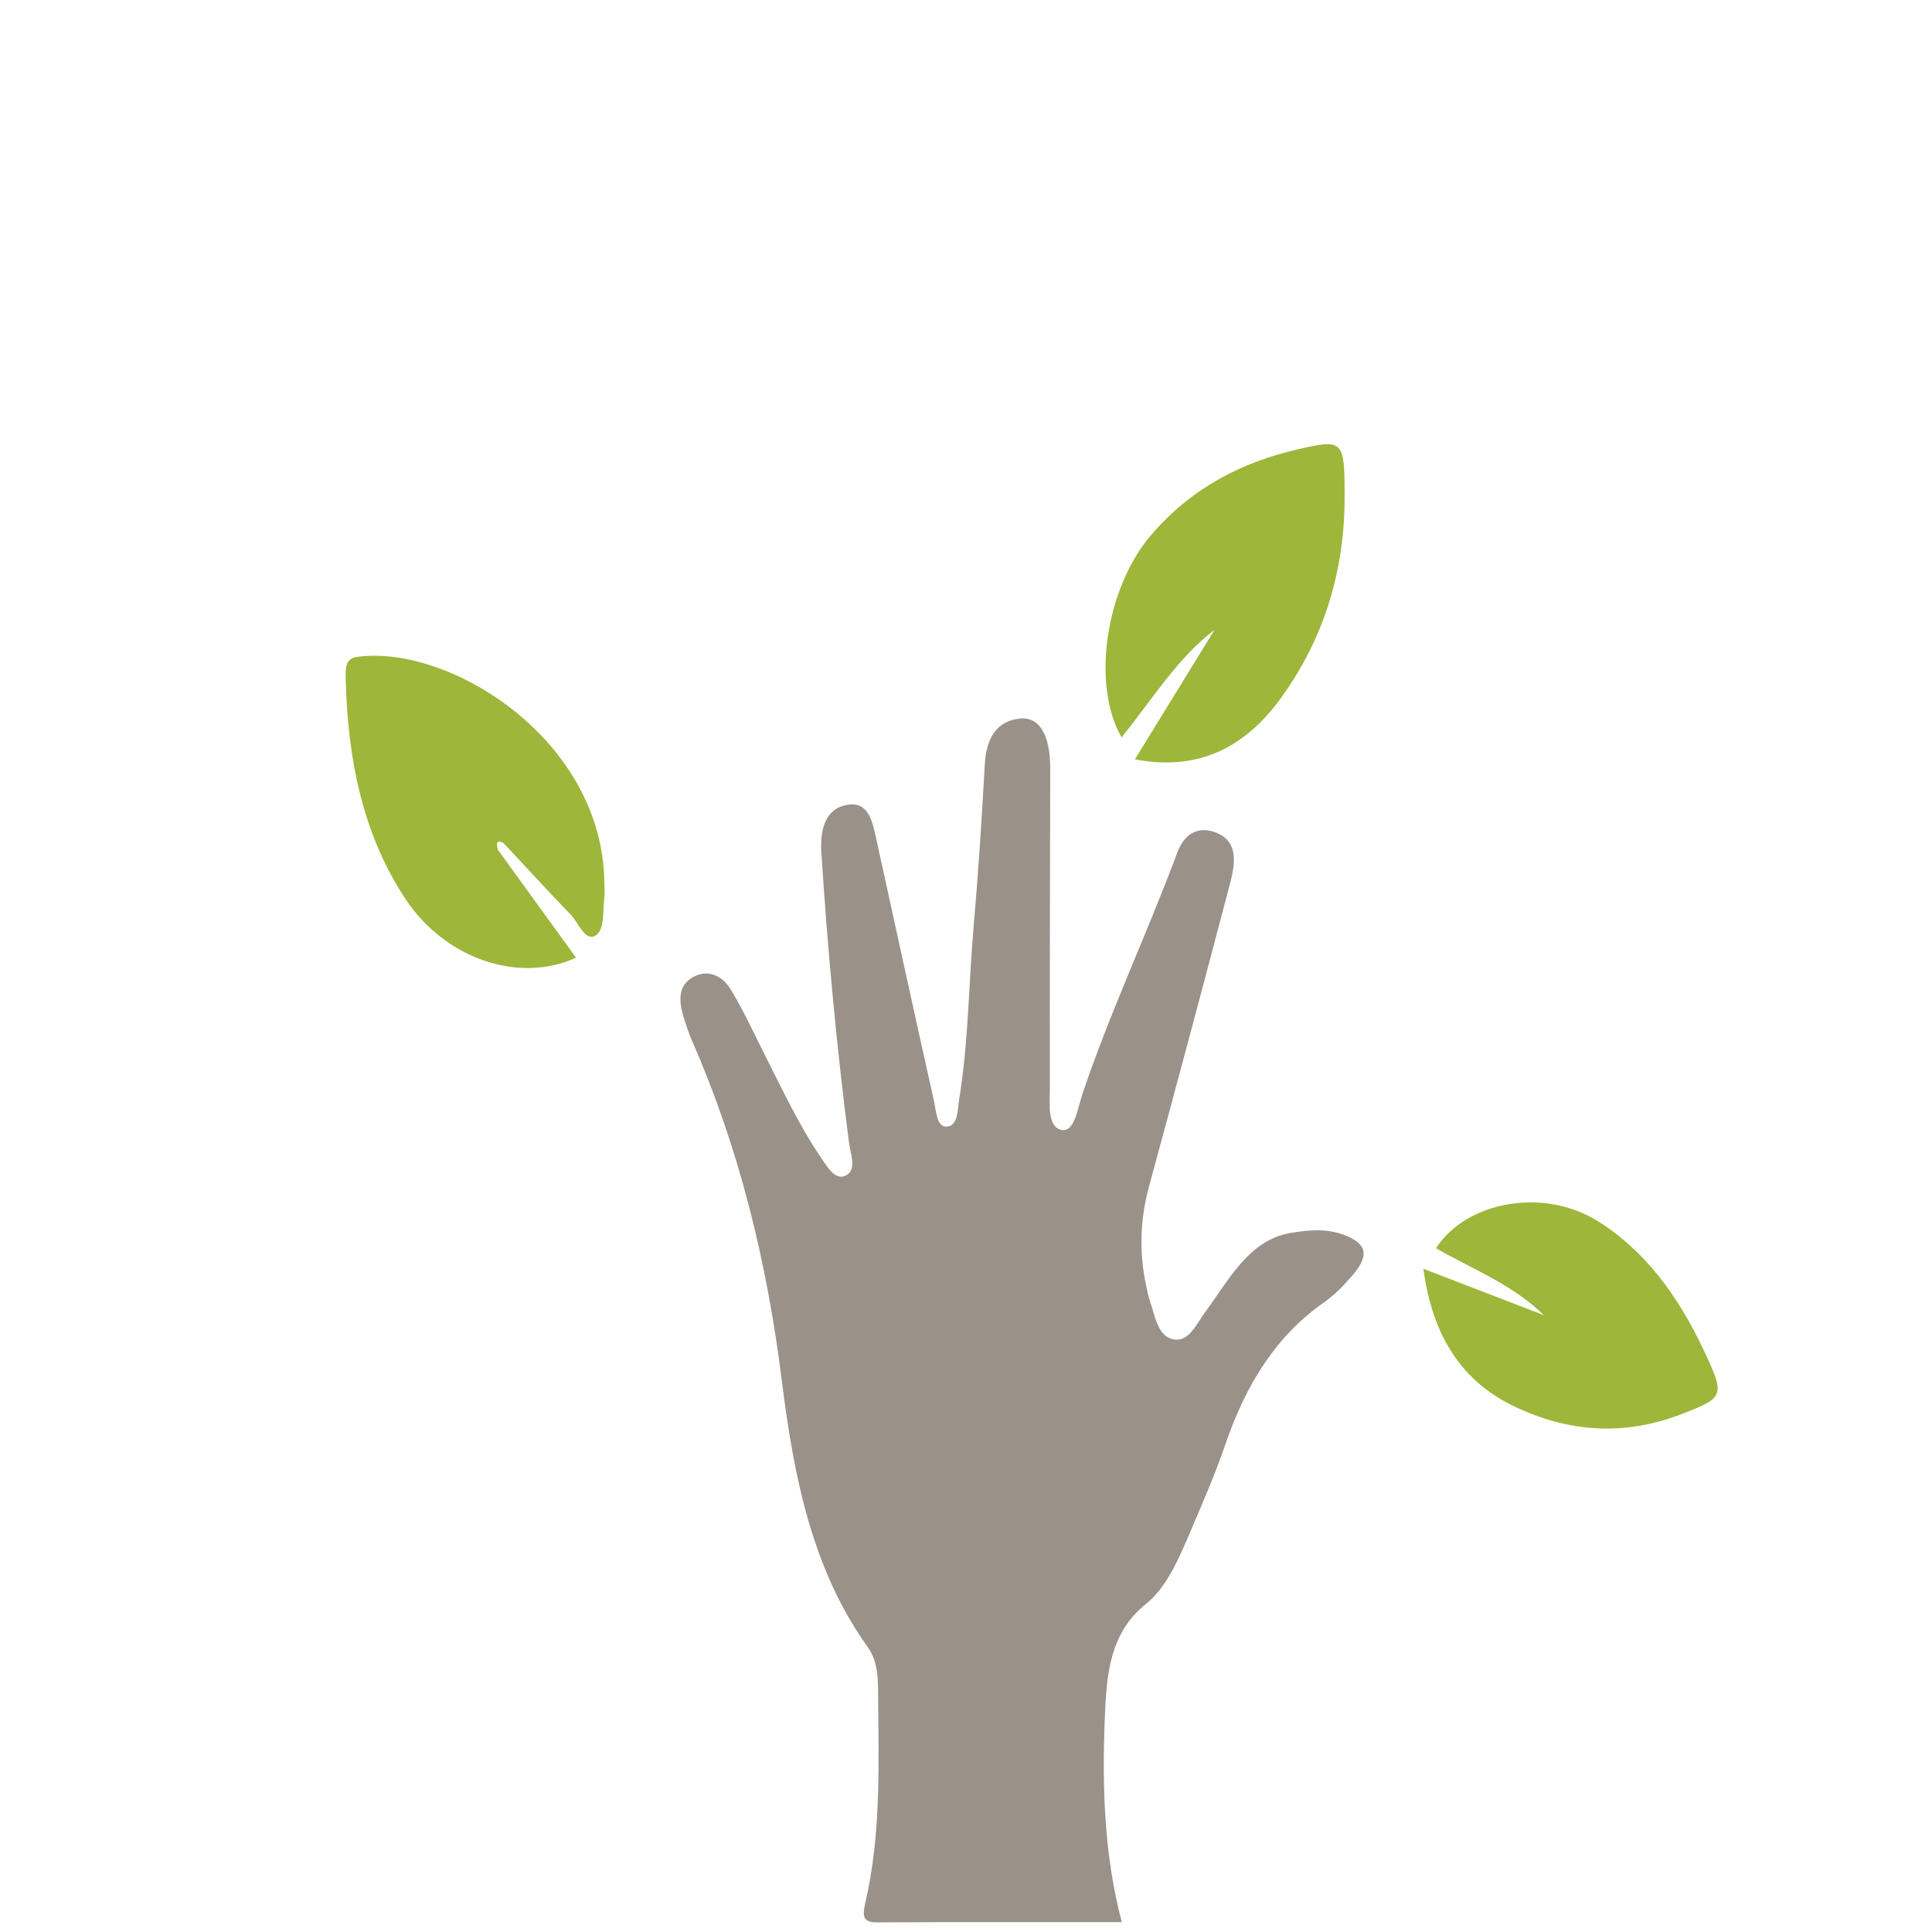
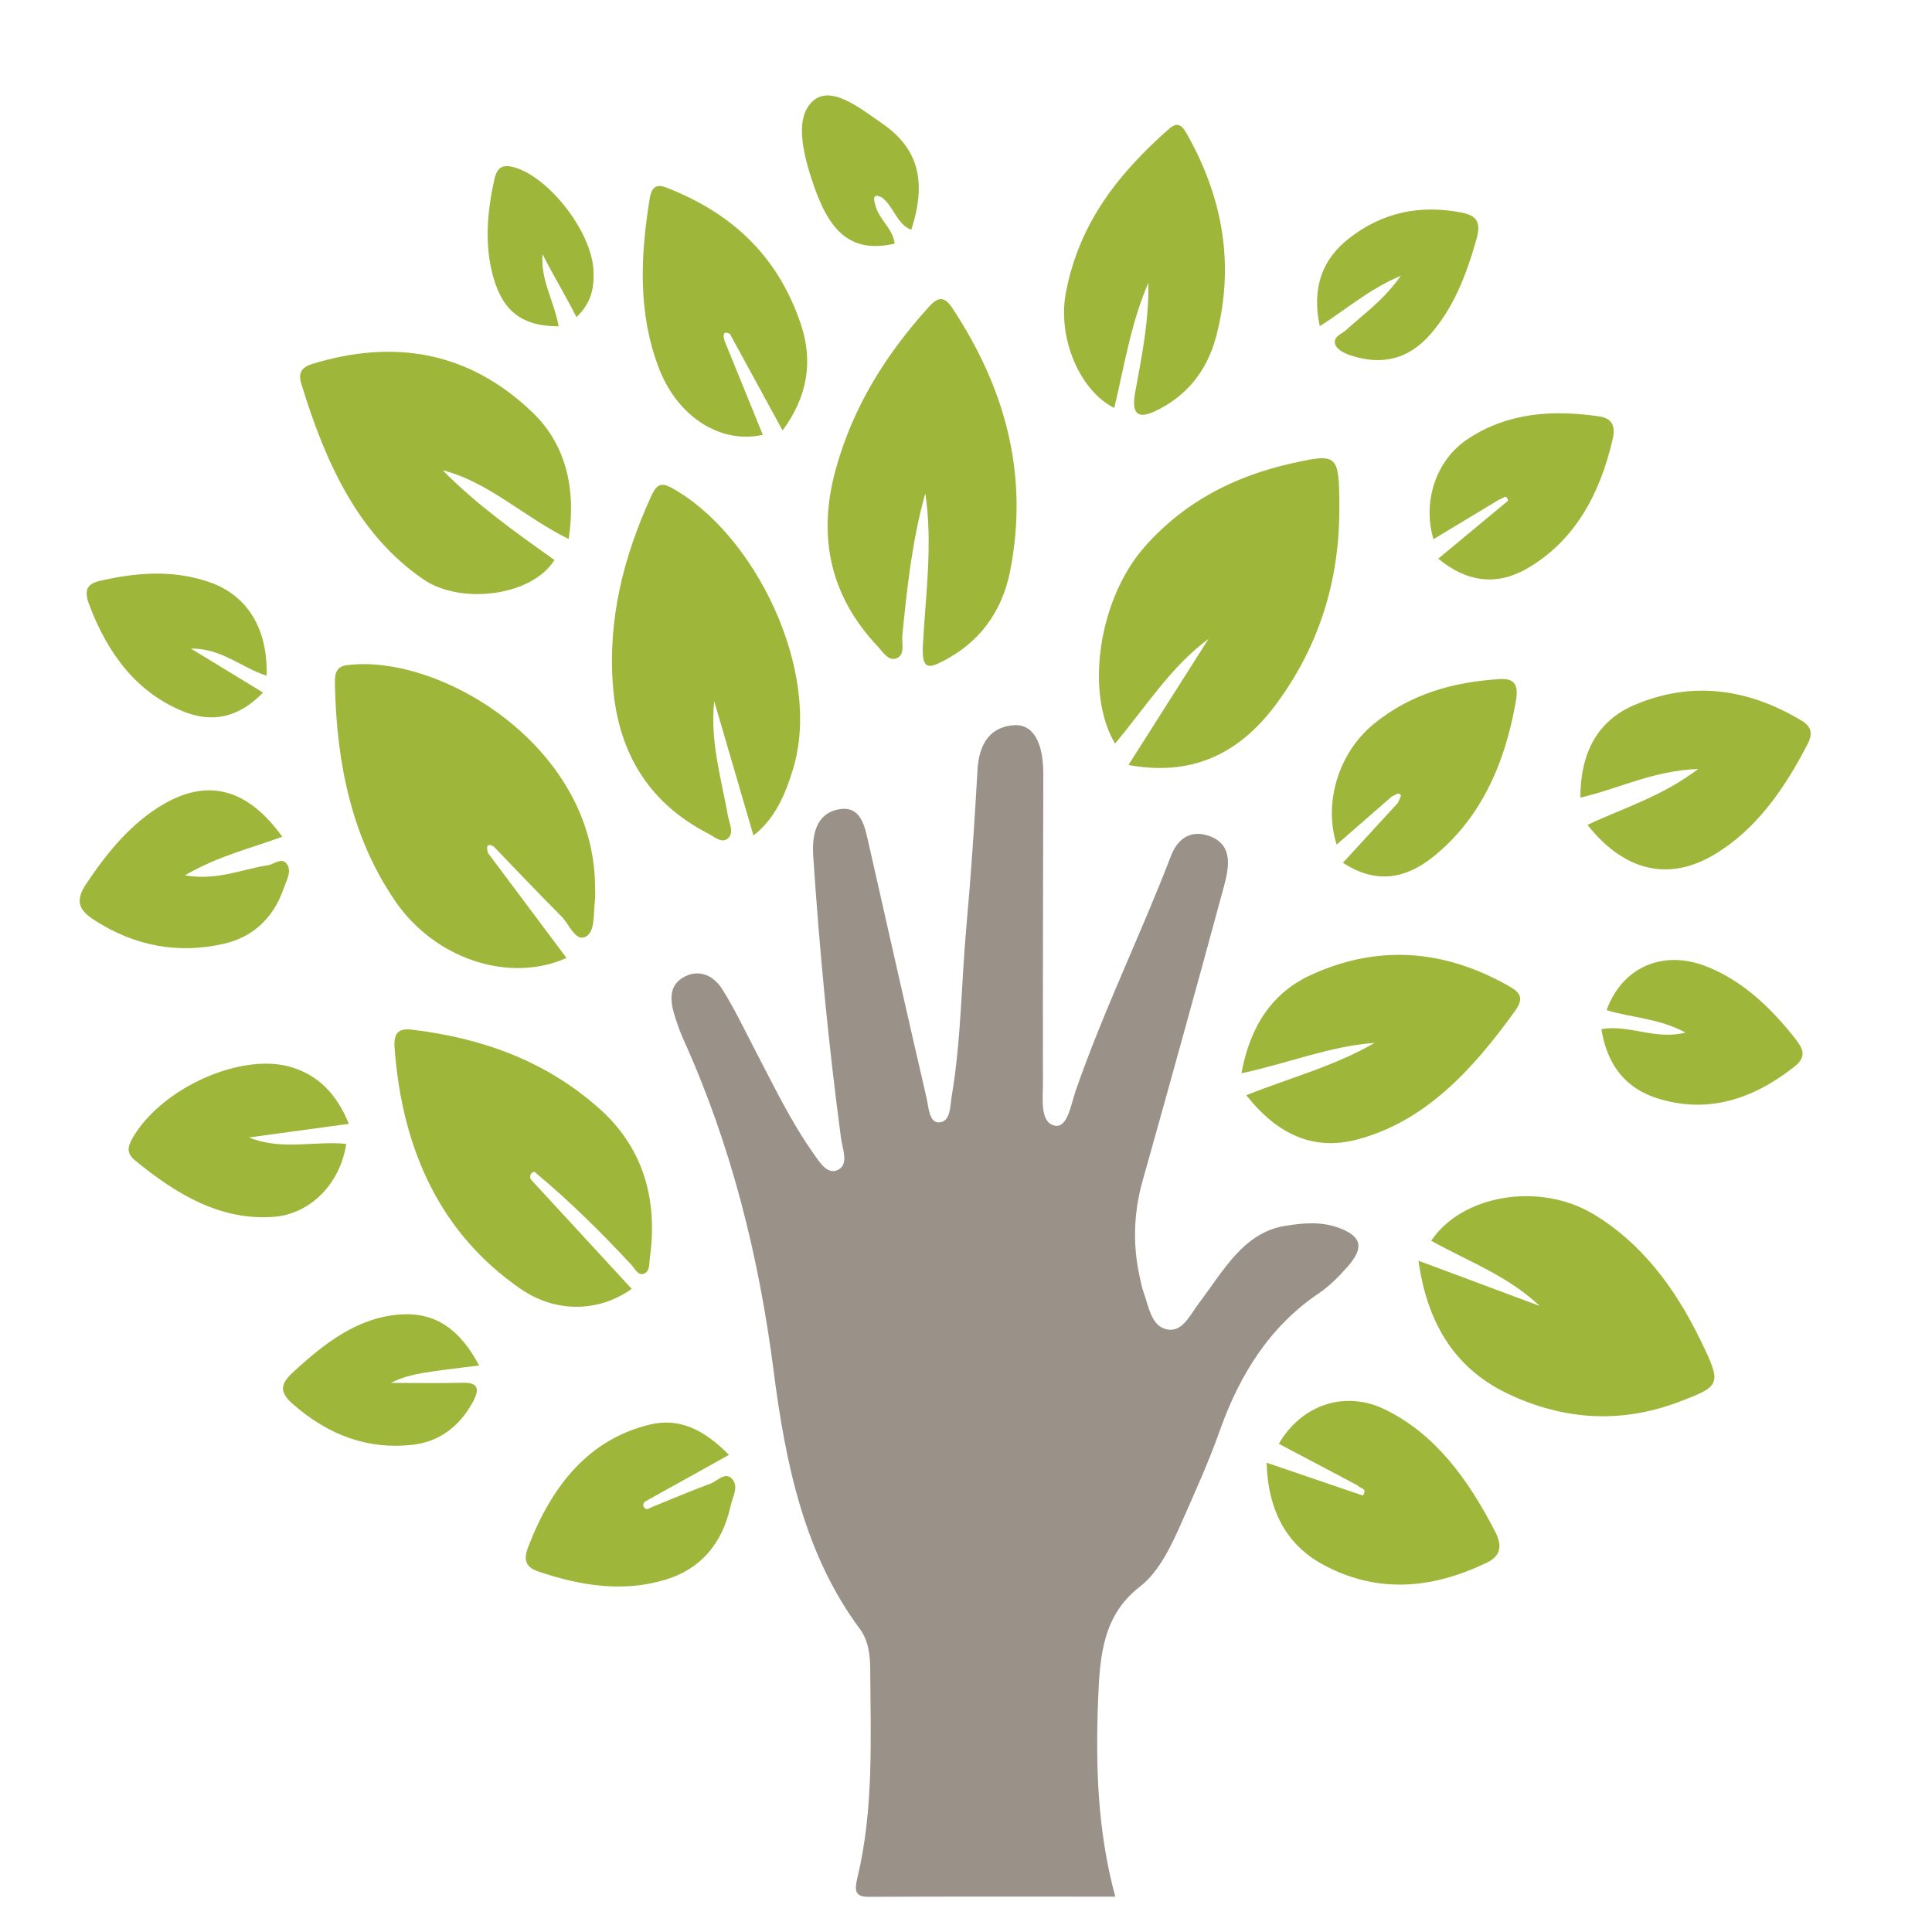
- <svg xmlns="http://www.w3.org/2000/svg" width="180" height="180" preserveAspectRatio="xMidYMid">
-   <g transform="translate(-.383 -51.74)">
-     <path fill="none" d="M-1-1h582v402h-582z" />
-   </g>
-   <g transform="matrix(.629 0 0 .746 8.315 6.223)">
-     <g>
-       <path d="M152.94 231.717c-12.345 0-24.347-.023-36.35.023-1.973.006-2.095-.781-1.64-2.43 2.424-8.786 1.952-17.792 1.89-26.762-.013-1.908-.275-3.712-1.536-5.196-8.145-9.558-10.925-21.108-12.7-33.147-2.187-14.83-6.324-29.109-13.278-42.48-.423-.815-.774-1.675-1.105-2.536-.749-1.942-1.275-4.1.857-5.315 2.185-1.243 4.53-.608 5.992 1.428 1.841 2.565 3.356 5.364 4.985 8.079 2.65 4.413 5.142 8.932 8.401 12.94.944 1.163 2.159 2.944 3.799 2.053 1.404-.765.492-2.626.278-4.022-1.834-12.002-3.167-24.063-4.087-36.167-.213-2.79.458-5.485 3.786-6.001 3.263-.507 3.79 2.138 4.4 4.476 2.824 10.846 5.618 21.696 8.498 32.526.318 1.193.365 3.203 1.825 3.175 1.754-.034 1.644-2.097 1.904-3.438 1.387-7.146 1.398-14.433 2.145-21.648.695-6.69 1.205-13.402 1.64-20.115.226-3.464 1.885-5.507 5.277-5.765 2.877-.218 4.424 2.133 4.417 6.249-.02 13.207-.085 26.413-.053 39.619.005 2.023-.484 5.097 1.726 5.511 1.914.36 2.395-2.717 3.1-4.485 4.115-10.308 9.565-19.991 14.04-30.131 1.164-2.64 3.428-3.351 5.907-2.459 3.239 1.167 2.643 3.964 1.891 6.381a3638.687 3638.687 0 0 1-11.96 37.704c-1.344 4.153-1.508 8.27-.432 12.465.165.639.295 1.294.548 1.898.8 1.91 1.143 4.468 3.585 4.797 2.205.297 3.288-1.906 4.557-3.362 3.615-4.14 6.556-9.09 12.75-9.95 2.641-.368 5.25-.572 7.841.247 3.377 1.072 3.822 2.514 1.365 4.96-1.3 1.297-2.732 2.543-4.304 3.47-7.032 4.13-11.567 10.214-14.588 17.671-1.583 3.908-3.549 7.661-5.45 11.43-1.616 3.2-3.434 6.61-6.304 8.537-5.403 3.631-5.886 8.787-6.139 14.389-.384 8.463-.127 16.85 2.522 25.38z" fill="#9a9188" />
-       <path d="M60.515 97.767c3.855 4.489 7.709 8.977 11.585 13.493-8.38 3.266-19.314.183-25.187-7.24-6.411-8.108-8.67-17.623-8.928-27.746-.033-1.214-.015-2.38 1.687-2.578 13.598-1.585 36.417 10.243 36.63 28.265.006.661.07 1.33-.023 1.979-.232 1.649.08 3.993-1.4 4.613-1.48.623-2.391-1.638-3.534-2.635-3.375-2.947-6.673-5.983-10-8.987-1.012-.45-1.062.051-.83.836m106.164-27.45c-5.523 3.53-9.303 8.8-13.771 13.432-4.47-6.512-2.424-18.582 4.383-25.278 6.029-5.93 13.509-9.098 21.692-10.692 6.814-1.327 6.959-1.17 6.963 5.944.007 9.506-3.243 17.871-9.36 25.032-5.526 6.468-12.582 9.213-21.702 7.737l11.795-16.175m48.795 85.598c-4.755-3.895-10.556-5.729-15.99-8.363 4.503-5.882 15.86-7.577 23.816-3.46 7.044 3.647 12.05 9.391 15.856 16.223 3.17 5.689 3.07 5.863-3.27 7.94-8.473 2.778-16.878 2.319-25.048-1.048-7.377-3.041-11.88-8.532-13.223-17.093l17.86 5.801m124.956 51.631c-1.922 5.973-2.69 12.09-3.38 18.222-.112.998.402 2.39-.711 2.89-1.293.582-2.14-.746-2.945-1.488-6.747-6.226-8.959-13.754-6.193-22.59 2.585-8.267 7.563-14.982 13.718-20.93 1.281-1.237 2.236-1.531 3.478.107 7.606 10.036 11.358 21.07 8.55 33.682-1.22 5.468-4.704 9.302-9.85 11.618-2.162.975-3.207 1.172-3.022-1.977.384-6.494 1.48-12.988.355-19.534m99.64 95.543c-1.977-5.902-3.881-11.578-5.784-17.252-.627 5.172 1.033 9.863 2.01 14.669.203 1.002.966 2.223.02 2.953-.903.7-2.02-.217-2.937-.628-8.25-3.702-13.235-9.9-14.02-19.05-.731-8.551 1.606-16.46 5.511-23.975.636-1.223 1.178-2.25 2.975-1.408 12.395 5.806 22.432 23.665 18.052 36.175-1.133 3.241-2.588 6.302-5.826 8.516m66.912 139.74c4.88 4.613 9.76 9.224 14.792 13.984-4.827 2.985-11.136 3.146-16.383-.01-11.585-6.963-17.426-17.59-18.549-30.94-.161-1.92.599-2.516 2.552-2.313 10.024 1.044 19.427 3.833 27.507 10.043 6.282 4.827 8.8 11.326 7.552 19.212-.121.765.024 1.752-.858 2.055-.897.31-1.333-.635-1.875-1.141-4.434-4.153-9.027-8.113-13.942-11.685-.204-.245-.432-.307-.649-.141-.34.258-.442.57-.147.935m5.511-82.243c-6.53-2.78-11.828-7.349-18.56-8.818 5.073 4.472 10.768 7.989 16.463 11.51-3.366 4.69-13.837 5.75-19.294 2.497-158.206-21.922-163.033-31.192-166.582-41.338-.526-1.506.308-2.143 1.664-2.502 11.802-3.127 22.854-1.75 32.395 6.214 4.853 4.051 6.49 9.663 5.35 16.262m99.817 71.376c6.559-2.276 13-3.728 18.9-6.714-6.57.407-12.777 2.634-19.611 3.897 1.305-6.265 4.741-10.397 10.151-12.578 9.835-3.963 19.603-3.351 29.119 1.33 1.439.709 2.576 1.382 1.093 3.18-6.321 7.664-13.384 14.34-23.455 16.6-6.322 1.42-11.625-.674-16.197-5.715m157.818 24.616c-2.554 5.098-3.535 10.656-5.027 16.066-5.041-2.196-8.391-8.92-7.134-14.76 1.98-9.18 8.024-15.52 15.169-21.04 1.442-1.114 2.087-.277 2.78.808 5.096 7.949 6.959 16.457 4.241 25.669-1.395 4.726-4.585 7.93-9.133 9.77-2.45.991-3.427.305-2.843-2.443.981-4.625 2.043-9.249 1.947-14.07m-62.465 7.379c1.882 4.034 3.767 8.068 5.664 12.132-6.197 1.21-12.53-2.275-15.29-8.517-3.125-7.06-2.747-14.39-1.38-21.768.296-1.588 1.04-1.928 2.497-1.432 9.036 3.067 16.215 8.311 19.762 17.475 1.84 4.753 1.048 9.3-2.679 13.68l-22.184-116.655c-.979-.418-1.024.08-.812.829m127.151 62.189c5.418-2.23 10.795-3.564 16.327-7.178-6.725.214-11.903 2.601-17.373 3.674-.008-5.785 2.565-9.902 8.03-11.909 8.398-3.086 16.59-2.106 24.487 1.992 1.517.785 1.786 1.664.93 3.101-3.501 5.875-7.704 11.081-13.938 14.237-6.613 3.347-13.076 1.994-18.463-3.917m-138.1 87.642c2.972-1.05 5.928-2.153 8.928-3.118 1.04-.336 2.174-1.62 3.22-.535.936.971.007 2.268-.267 3.365-1.268 5.085-4.653 8.203-9.589 9.5-6.296 1.658-12.518.78-18.679-1.023-1.828-.536-2.346-1.39-1.578-3.133 3.537-8.026 9.004-13.853 17.912-15.738 4.509-.954 8.137.76 11.683 3.882l-12.398 6.009c-.227.2-.304.432-.156.658.247.378.579.345.924.133m25.321 134.295c4.874 1.71 9.62.41 14.328.823-.867 5.07-5.246 8.996-10.646 9.358-7.827.526-14.323-2.855-20.45-7.226-1.226-.877-1.205-1.65-.348-2.932 4.317-6.453 16.207-11.061 23.56-8.993 3.748 1.054 6.44 3.305 8.269 7.222l-14.713 1.748m193.72 90.51l-8.166 6.2c-1.957-5.31.25-11.758 5.444-15.461 5.533-3.95 11.885-5.408 18.58-5.777 2.226-.122 2.778.786 2.387 2.777-1.612 8.183-5.26 15.182-12.208 20.04-4.01 2.802-8.398 3.55-13.275.753 2.82-2.676 5.46-5.184 8.097-7.689.171-.34.512-.921.426-1.009-.424-.438-.845.096-1.286.166m30.226 95.702c-4.726 1.522-9.355 2.437-14.353 4.958 4.79.712 8.458-.806 12.233-1.297.95-.123 2.149-1.149 2.886-.045.61.914-.164 2.031-.548 3.001-1.606 4.05-4.806 6.33-8.874 7.13-6.695 1.317-13.108.305-19.119-3.1-2.151-1.22-2.796-2.397-1.111-4.596 3.172-4.143 6.71-7.85 11.4-10.23 6.585-3.338 12.412-1.977 17.486 4.18m209.544 52.412c-3.242 1.705-6.485 3.408-9.73 5.11-1.655-4.86.38-10.208 5.152-12.916 5.999-3.405 12.526-3.676 19.191-2.856 1.807.222 2.552 1.07 2.065 2.914-1.9 7.204-5.67 13.047-12.431 16.529-4.46 2.295-8.865 1.976-13.27-1.173l10.294-7.444c-.3-1.011-.841-.15-1.27-.164m-20.874 126.547c-3.879-1.785-7.757-3.57-11.635-5.357 3.314-4.984 9.699-6.904 15.592-4.42 7.408 3.12 12.297 8.958 16.276 15.696 1.078 1.828.826 3.118-1.224 3.978-8.006 3.365-16.08 4.036-24.101.264-5.29-2.487-8.126-6.784-8.347-13.09l14.19 4.217c.721-.996-.458-.883-.751-1.288m27.922 75.034c-3.677-.997-6.543-3.5-11.161-3.483l10.637 5.65c-39.33-229.998-43.226-229.467-47.321-230.904-6.757-2.374-11.133-7.267-13.919-13.76-.797-1.86-.253-2.637 1.6-3.01 5.372-1.08 10.742-1.444 16.063.142 5.64 1.681 8.686 5.975 8.493 12.025m31.306 88.521c-2.69.297-4.863.51-7.03.788-2.028.258-4.046.584-5.979 1.448 3.542 0 7.083.055 10.624-.019 2.26-.044 2.522.797 1.407 2.552-2.054 3.23-5.073 5.028-8.777 5.402-6.583.668-12.473-1.216-17.729-5.253-1.838-1.41-1.896-2.458-.07-3.937 4.778-3.859 9.761-7.23 16.165-7.54 4.905-.236 8.528 1.852 11.389 6.56m195.016 23.71c-4.783 1.772-8.1 4.358-11.95 6.474-1.242-5.068.487-8.632 4.243-11.218 5.015-3.458 10.628-4.374 16.611-3.366 2.085.353 2.994 1.077 2.237 3.408-1.482 4.572-3.372 8.85-6.862 12.284-3.365 3.314-7.334 3.89-11.687 2.64-.84-.243-1.98-.71-2.248-1.372-.42-1.04.936-1.352 1.596-1.884 2.509-2.025 5.357-3.658 8.06-6.966m29.539 96.68c4.127-.623 7.932 1.442 12.394.44-3.982-1.85-7.936-1.886-11.633-2.877 2.297-5.484 8.257-7.82 14.721-5.603 5.282 1.812 9.464 5.25 13.164 9.363 1.28 1.422 1.461 2.36-.3 3.56-6.193 4.217-12.873 6.021-20.21 3.967-4.348-1.22-7.27-4.045-8.136-8.85m117.574 14.582c.5 1.913 2.562 2.961 2.874 5.01-5.792 1.15-9.258-.9-11.74-7.018-1.509-3.718-3.204-8.756-.486-11.143 2.724-2.388 7.136.804 10.355 2.729 5.377 3.22 6.615 7.427 4.316 13.658-2.159-.696-2.65-3.147-4.405-4.187-1.12-.465-1.237.032-.914.951m70.94 30.203c-5.347.005-8.206-1.914-9.627-6.318-1.335-4.148-.893-8.31.133-12.454.33-1.325.93-1.995 2.494-1.726 5.085.877 11.833 8.113 12.13 13.297.136 2.406-.358 4.213-2.503 6.03-1.672-2.906-3.388-5.29-5.003-8.1-.304 3.355 1.695 5.985 2.377 9.271" fill="#9eb63a" />
-     </g>
+ <svg xmlns="http://www.w3.org/2000/svg" width="180" height="180" viewBox="0 0 25.99 25.992" preserveAspectRatio="xMidYMid" version="1.1" id="svg14">
+   <defs id="defs18" />
+   <g id="g12" transform="matrix(0.0913237,0,0,0.1048376,1.036072,1.223725)">
+     <path d="m 152.94,231.717 c -12.345,0 -24.347,-0.023 -36.35,0.023 -1.973,0.006 -2.095,-0.781 -1.64,-2.43 2.424,-8.786 1.952,-17.792 1.89,-26.762 -0.013,-1.908 -0.275,-3.712 -1.536,-5.196 -8.145,-9.558 -10.925,-21.108 -12.7,-33.147 -2.187,-14.83 -6.324,-29.109 -13.278,-42.48 -0.423,-0.815 -0.774,-1.675 -1.105,-2.536 -0.749,-1.942 -1.275,-4.1 0.857,-5.315 2.185,-1.243 4.53,-0.608 5.992,1.428 1.841,2.565 3.356,5.364 4.985,8.079 2.65,4.413 5.142,8.932 8.401,12.94 0.944,1.163 2.159,2.944 3.799,2.053 1.404,-0.765 0.492,-2.626 0.278,-4.022 -1.834,-12.002 -3.167,-24.063 -4.087,-36.167 -0.213,-2.79 0.458,-5.485 3.786,-6.001 3.263,-0.507 3.79,2.138 4.4,4.476 2.824,10.846 5.618,21.696 8.498,32.526 0.318,1.193 0.365,3.203 1.825,3.175 1.754,-0.034 1.644,-2.097 1.904,-3.438 1.387,-7.146 1.398,-14.433 2.145,-21.648 0.695,-6.69 1.205,-13.402 1.64,-20.115 0.226,-3.464 1.885,-5.507 5.277,-5.765 2.877,-0.218 4.424,2.133 4.417,6.249 -0.02,13.207 -0.085,26.413 -0.053,39.619 0.005,2.023 -0.484,5.097 1.726,5.511 1.914,0.36 2.395,-2.717 3.1,-4.485 4.115,-10.308 9.565,-19.991 14.04,-30.131 1.164,-2.64 3.428,-3.351 5.907,-2.459 3.239,1.167 2.643,3.964 1.891,6.381 a 3638.687,3638.687 0 0 1 -11.96,37.704 c -1.344,4.153 -1.508,8.27 -0.432,12.465 0.165,0.639 0.295,1.294 0.548,1.898 0.8,1.91 1.143,4.468 3.585,4.797 2.205,0.297 3.288,-1.906 4.557,-3.362 3.615,-4.14 6.556,-9.09 12.75,-9.95 2.641,-0.368 5.25,-0.572 7.841,0.247 3.377,1.072 3.822,2.514 1.365,4.96 -1.3,1.297 -2.732,2.543 -4.304,3.47 -7.032,4.13 -11.567,10.214 -14.588,17.671 -1.583,3.908 -3.549,7.661 -5.45,11.43 -1.616,3.2 -3.434,6.61 -6.304,8.537 -5.403,3.631 -5.886,8.787 -6.139,14.389 -0.384,8.463 -0.127,16.85 2.522,25.38 z" id="path8" style="fill:#9a9188" />
+     <path d="m 60.515,97.767 c 3.855,4.489 7.709,8.977 11.585,13.493 -8.38,3.266 -19.314,0.183 -25.187,-7.24 -6.411,-8.108 -8.67,-17.623 -8.928,-27.746 -0.033,-1.214 -0.015,-2.38 1.687,-2.578 13.598,-1.585 36.417,10.243 36.63,28.265 0.006,0.661 0.07,1.33 -0.023,1.979 -0.232,1.649 0.08,3.993 -1.4,4.613 -1.48,0.623 -2.391,-1.638 -3.534,-2.635 -3.375,-2.947 -6.673,-5.983 -10,-8.987 -1.012,-0.45 -1.062,0.051 -0.83,0.836 m 106.164,-27.45 c -5.523,3.53 -9.303,8.8 -13.771,13.432 -4.47,-6.512 -2.424,-18.582 4.383,-25.278 6.029,-5.93 13.509,-9.098 21.692,-10.692 6.814,-1.327 6.959,-1.17 6.963,5.944 0.007,9.506 -3.243,17.871 -9.36,25.032 -5.526,6.468 -12.582,9.213 -21.702,7.737 4.11,-5.638 7.954,-10.906 11.795,-16.175 m 48.795,85.598 c -4.755,-3.895 -10.556,-5.729 -15.99,-8.363 4.503,-5.882 15.86,-7.577 23.816,-3.46 7.044,3.647 12.05,9.391 15.856,16.223 3.17,5.689 3.07,5.863 -3.27,7.94 -8.473,2.778 -16.878,2.319 -25.048,-1.048 -7.377,-3.041 -11.88,-8.532 -13.223,-17.093 l 17.86,5.801 M 124.956,51.631 c -1.922,5.973 -2.69,12.09 -3.38,18.222 -0.112,0.998 0.402,2.39 -0.711,2.89 -1.293,0.582 -2.14,-0.746 -2.945,-1.488 -6.747,-6.226 -8.959,-13.754 -6.193,-22.59 2.585,-8.267 7.563,-14.982 13.718,-20.93 1.281,-1.237 2.236,-1.531 3.478,0.107 7.606,10.036 11.358,21.07 8.55,33.682 -1.22,5.468 -4.704,9.302 -9.85,11.618 -2.162,0.975 -3.207,1.172 -3.022,-1.977 0.384,-6.494 1.48,-12.988 0.355,-19.534 M 99.64,95.543 c -1.977,-5.902 -3.881,-11.578 -5.784,-17.252 -0.627,5.172 1.033,9.863 2.01,14.669 0.203,1.002 0.966,2.223 0.02,2.953 -0.903,0.7 -2.02,-0.217 -2.937,-0.628 -8.25,-3.702 -13.235,-9.9 -14.02,-19.05 -0.731,-8.551 1.606,-16.46 5.511,-23.975 0.636,-1.223 1.178,-2.25 2.975,-1.408 12.395,5.806 22.432,23.665 18.052,36.175 -1.133,3.241 -2.588,6.302 -5.826,8.516 M 66.912,139.74 c 4.88,4.613 9.76,9.224 14.792,13.984 -4.827,2.985 -11.136,3.146 -16.383,-0.01 -11.585,-6.963 -17.426,-17.59 -18.549,-30.94 -0.161,-1.92 0.599,-2.516 2.552,-2.313 10.024,1.044 19.427,3.833 27.507,10.043 6.282,4.827 8.8,11.326 7.552,19.212 -0.121,0.765 0.024,1.752 -0.858,2.055 -0.897,0.31 -1.333,-0.635 -1.875,-1.141 -4.434,-4.153 -9.027,-8.113 -13.942,-11.685 -0.204,-0.245 -0.432,-0.307 -0.649,-0.141 -0.34,0.258 -0.442,0.57 -0.147,0.935 m 5.511,-82.243 c -6.53,-2.78 -11.828,-7.349 -18.56,-8.818 5.073,4.472 10.768,7.989 16.463,11.51 -3.366,4.69 -13.837,5.75 -19.294,2.497 C 41.39,56.938 36.563,47.668 33.014,37.522 c -0.526,-1.506 0.308,-2.143 1.664,-2.502 11.802,-3.127 22.854,-1.75 32.395,6.214 4.853,4.051 6.49,9.663 5.35,16.262 m 99.817,71.376 c 6.559,-2.276 13,-3.728 18.9,-6.714 -6.57,0.407 -12.777,2.634 -19.611,3.897 1.305,-6.265 4.741,-10.397 10.151,-12.578 9.835,-3.963 19.603,-3.351 29.119,1.33 1.439,0.709 2.576,1.382 1.093,3.18 -6.321,7.664 -13.384,14.34 -23.455,16.6 -6.322,1.42 -11.625,-0.674 -16.197,-5.715 M 157.818,24.616 c -2.554,5.098 -3.535,10.656 -5.027,16.066 -5.041,-2.196 -8.391,-8.92 -7.134,-14.76 1.98,-9.18 8.024,-15.52 15.169,-21.04 1.442,-1.114 2.087,-0.277 2.78,0.808 5.096,7.949 6.959,16.457 4.241,25.669 -1.395,4.726 -4.585,7.93 -9.133,9.77 -2.45,0.991 -3.427,0.305 -2.843,-2.443 0.981,-4.625 2.043,-9.249 1.947,-14.07 m -62.465,7.379 c 1.882,4.034 3.767,8.068 5.664,12.132 -6.197,1.21 -12.53,-2.275 -15.29,-8.517 -3.125,-7.06 -2.747,-14.39 -1.38,-21.768 0.296,-1.588 1.04,-1.928 2.497,-1.432 9.036,3.067 16.215,8.311 19.762,17.475 1.84,4.753 1.048,9.3 -2.679,13.68 L 96.165,31.166 c -0.979,-0.418 -1.024,0.08 -0.812,0.829 m 127.151,62.189 c 5.418,-2.23 10.795,-3.564 16.327,-7.178 -6.725,0.214 -11.903,2.601 -17.373,3.674 -0.008,-5.785 2.565,-9.902 8.03,-11.909 8.398,-3.086 16.59,-2.106 24.487,1.992 1.517,0.785 1.786,1.664 0.93,3.101 -3.501,5.875 -7.704,11.081 -13.938,14.237 -6.613,3.347 -13.076,1.994 -18.463,-3.917 m -138.1,87.642 c 2.972,-1.05 5.928,-2.153 8.928,-3.118 1.04,-0.336 2.174,-1.62 3.22,-0.535 0.936,0.971 0.007,2.268 -0.267,3.365 -1.268,5.085 -4.653,8.203 -9.589,9.5 -6.296,1.658 -12.518,0.78 -18.679,-1.023 -1.828,-0.536 -2.346,-1.39 -1.578,-3.133 3.537,-8.026 9.004,-13.853 17.912,-15.738 4.509,-0.954 8.137,0.76 11.683,3.882 l -12.398,6.009 c -0.227,0.2 -0.304,0.432 -0.156,0.658 0.247,0.378 0.579,0.345 0.924,0.133 M 25.321,134.295 c 4.874,1.71 9.62,0.41 14.328,0.823 -0.867,5.07 -5.246,8.996 -10.646,9.358 -7.827,0.526 -14.323,-2.855 -20.45,-7.226 -1.226,-0.877 -1.205,-1.65 -0.348,-2.932 4.317,-6.453 16.207,-11.061 23.56,-8.993 3.748,1.054 6.44,3.305 8.269,7.222 l -14.713,1.748 M 193.72,90.51 c -2.714,2.062 -5.43,4.122 -8.166,6.2 -1.957,-5.31 0.25,-11.758 5.444,-15.461 5.533,-3.95 11.885,-5.408 18.58,-5.777 2.226,-0.122 2.778,0.786 2.387,2.777 -1.612,8.183 -5.26,15.182 -12.208,20.04 -4.01,2.802 -8.398,3.55 -13.275,0.753 2.82,-2.676 5.46,-5.184 8.097,-7.689 0.171,-0.34 0.512,-0.921 0.426,-1.009 -0.424,-0.438 -0.845,0.096 -1.286,0.166 M 30.226,95.702 c -4.726,1.522 -9.355,2.437 -14.353,4.958 4.79,0.712 8.458,-0.806 12.233,-1.297 0.95,-0.123 2.149,-1.149 2.886,-0.045 0.61,0.914 -0.164,2.031 -0.548,3.001 -1.606,4.05 -4.806,6.33 -8.874,7.13 -6.695,1.317 -13.108,0.305 -19.119,-3.1 -2.151,-1.22 -2.796,-2.397 -1.111,-4.596 3.172,-4.143 6.71,-7.85 11.4,-10.23 6.585,-3.338 12.412,-1.977 17.486,4.18 M 209.544,52.412 c -3.242,1.705 -6.485,3.408 -9.73,5.11 -1.655,-4.86 0.38,-10.208 5.152,-12.916 5.999,-3.405 12.526,-3.676 19.191,-2.856 1.807,0.222 2.552,1.07 2.065,2.914 -1.9,7.204 -5.67,13.047 -12.431,16.529 -4.46,2.295 -8.865,1.976 -13.27,-1.173 l 10.294,-7.444 c -0.3,-1.011 -0.841,-0.15 -1.27,-0.164 m -20.874,126.547 c -3.879,-1.785 -7.757,-3.57 -11.635,-5.357 3.314,-4.984 9.699,-6.904 15.592,-4.42 7.408,3.12 12.297,8.958 16.276,15.696 1.078,1.828 0.826,3.118 -1.224,3.978 -8.006,3.365 -16.08,4.036 -24.101,0.264 -5.29,-2.487 -8.126,-6.784 -8.347,-13.09 l 14.19,4.217 c 0.721,-0.996 -0.458,-0.883 -0.751,-1.288 M 27.922,75.034 c -3.677,-0.997 -6.543,-3.5 -11.161,-3.483 l 10.637,5.65 C 23.676,80.543 19.78,81.074 15.685,79.637 8.928,77.263 4.552,72.37 1.766,65.877 c -0.797,-1.86 -0.253,-2.637 1.6,-3.01 5.372,-1.08 10.742,-1.444 16.063,0.142 5.64,1.681 8.686,5.975 8.493,12.025 m 31.306,88.521 c -2.69,0.297 -4.863,0.51 -7.03,0.788 -2.028,0.258 -4.046,0.584 -5.979,1.448 3.542,0 7.083,0.055 10.624,-0.019 2.26,-0.044 2.522,0.797 1.407,2.552 -2.054,3.23 -5.073,5.028 -8.777,5.402 -6.583,0.668 -12.473,-1.216 -17.729,-5.253 -1.838,-1.41 -1.896,-2.458 -0.07,-3.937 4.778,-3.859 9.761,-7.23 16.165,-7.54 4.905,-0.236 8.528,1.852 11.389,6.56 M 195.016,23.71 c -4.783,1.772 -8.1,4.358 -11.95,6.474 -1.242,-5.068 0.487,-8.632 4.243,-11.218 5.015,-3.458 10.628,-4.374 16.611,-3.366 2.085,0.353 2.994,1.077 2.237,3.408 -1.482,4.572 -3.372,8.85 -6.862,12.284 -3.365,3.314 -7.334,3.89 -11.687,2.64 -0.84,-0.243 -1.98,-0.71 -2.248,-1.372 -0.42,-1.04 0.936,-1.352 1.596,-1.884 2.509,-2.025 5.357,-3.658 8.06,-6.966 m 29.539,96.68 c 4.127,-0.623 7.932,1.442 12.394,0.44 -3.982,-1.85 -7.936,-1.886 -11.633,-2.877 2.297,-5.484 8.257,-7.82 14.721,-5.603 5.282,1.812 9.464,5.25 13.164,9.363 1.28,1.422 1.461,2.36 -0.3,3.56 -6.193,4.217 -12.873,6.021 -20.21,3.967 -4.348,-1.22 -7.27,-4.045 -8.136,-8.85 M 117.574,14.582 c 0.5,1.913 2.562,2.961 2.874,5.01 -5.792,1.15 -9.258,-0.9 -11.74,-7.018 -1.509,-3.718 -3.204,-8.756 -0.486,-11.143 2.724,-2.388 7.136,0.804 10.355,2.729 5.377,3.22 6.615,7.427 4.316,13.658 -2.159,-0.696 -2.65,-3.147 -4.405,-4.187 -1.12,-0.465 -1.237,0.032 -0.914,0.951 M 70.94,30.203 c -5.347,0.005 -8.206,-1.914 -9.627,-6.318 -1.335,-4.148 -0.893,-8.31 0.133,-12.454 0.33,-1.325 0.93,-1.995 2.494,-1.726 5.085,0.877 11.833,8.113 12.13,13.297 0.136,2.406 -0.358,4.213 -2.503,6.03 -1.672,-2.906 -3.388,-5.29 -5.003,-8.1 -0.304,3.355 1.695,5.985 2.377,9.271" id="path10" style="fill:#9eb63a" />
  </g>
</svg>
